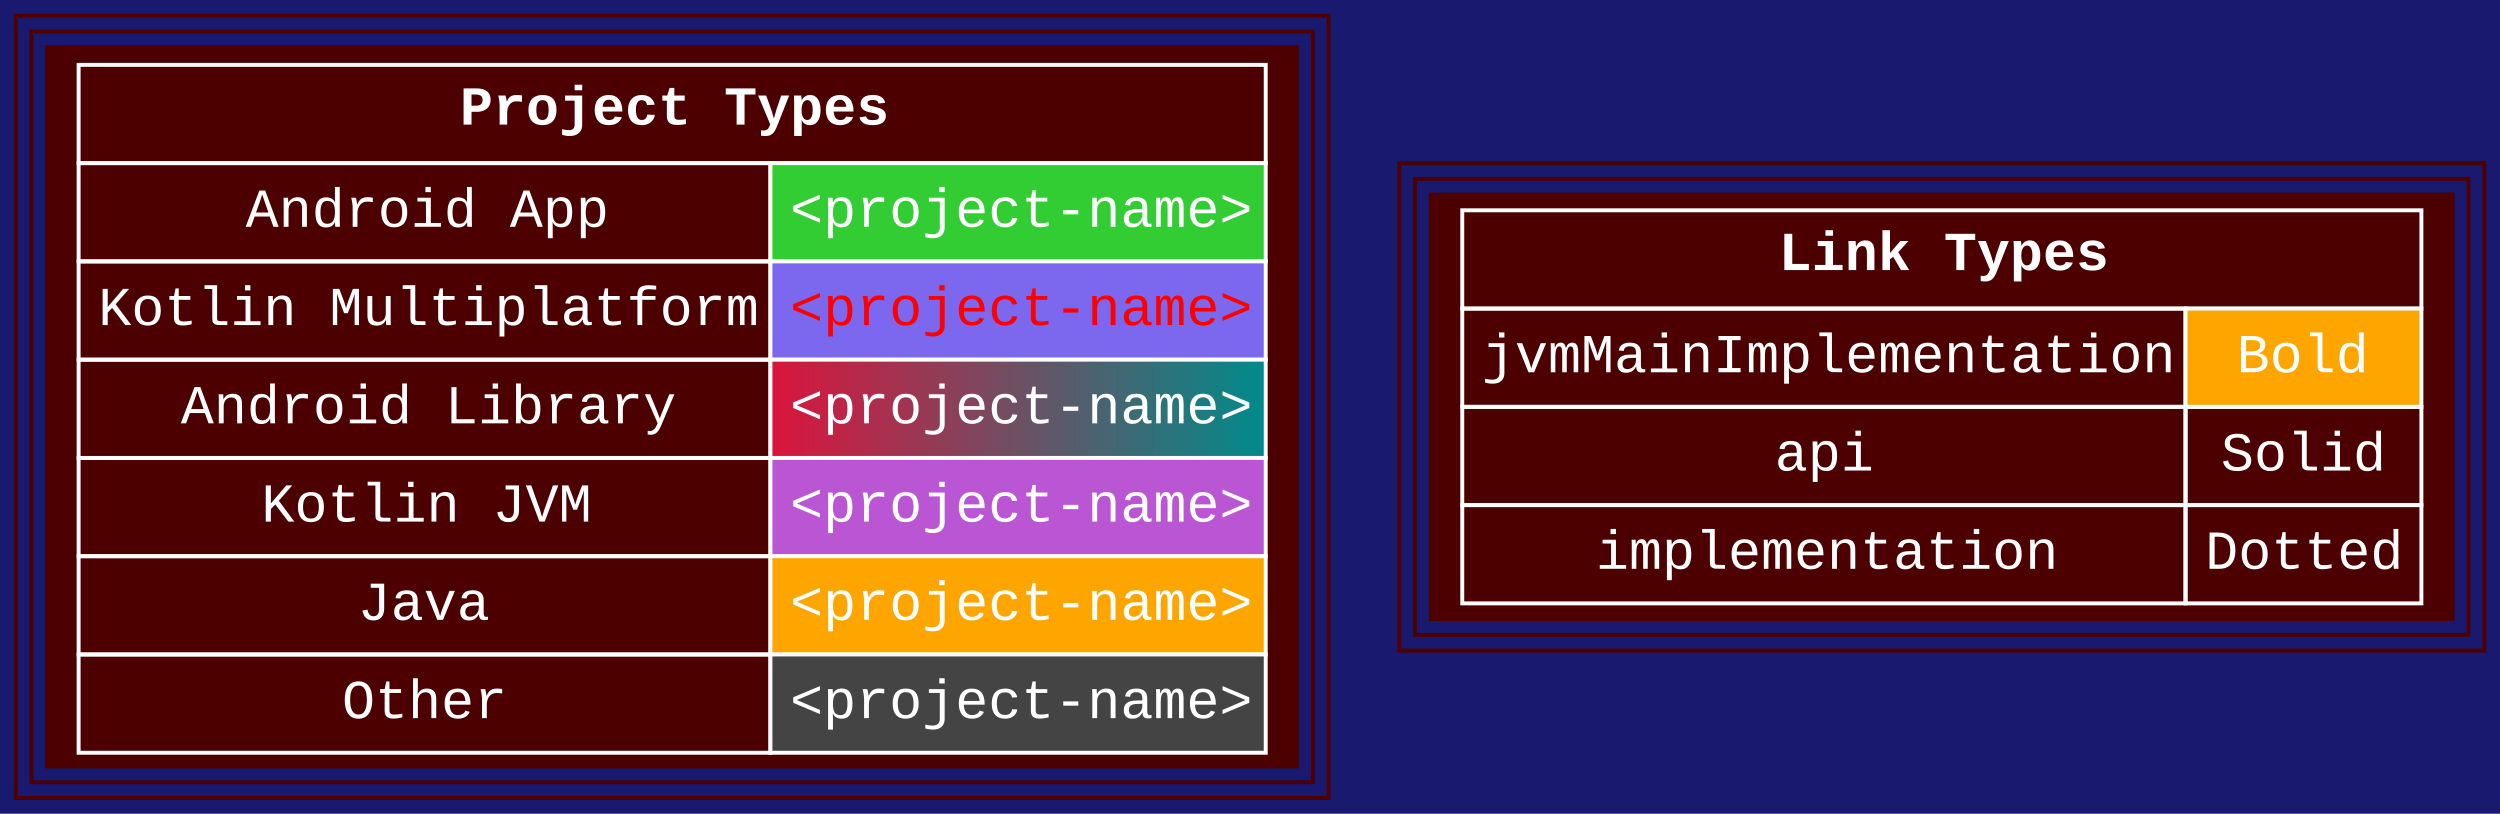
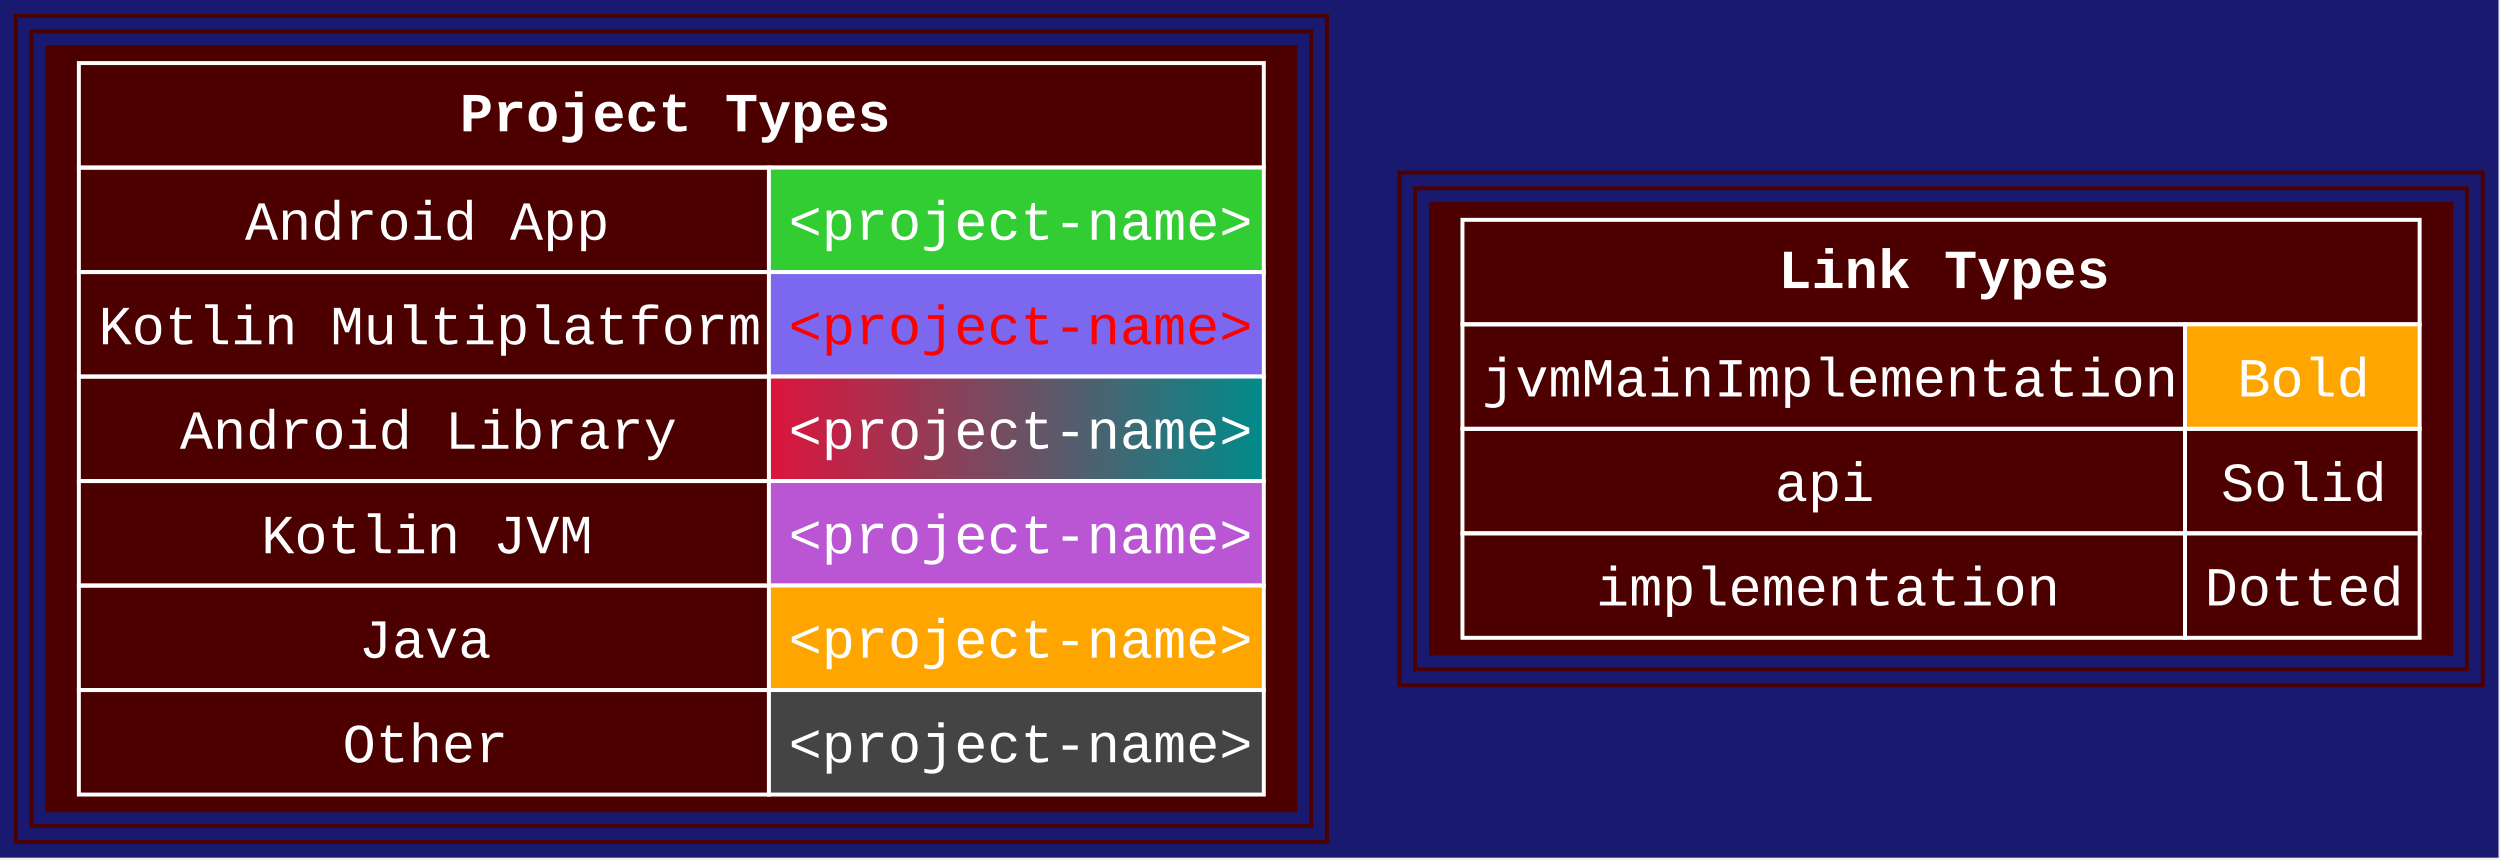
- <svg xmlns="http://www.w3.org/2000/svg" width="636pt" height="207pt" viewBox="0.00 0.00 636.00 207.00">
-   <g id="graph0" class="graph" transform="scale(1 1) rotate(0) translate(4 203)">
-     <polygon fill="MidnightBlue" stroke="transparent" points="-4,4 -4,-203 632,-203 632,4 -4,4" />
+ <svg xmlns="http://www.w3.org/2000/svg" width="634pt" height="218pt" viewBox="0.00 0.00 634.00 218.00">
+   <g id="graph0" class="graph" transform="scale(1 1) rotate(0) translate(4 213.5)">
+     <polygon fill="MidnightBlue" stroke="none" points="-4,4 -4,-213.5 629.62,-213.5 629.62,4 -4,4" />
    <g id="node1" class="node">
-       <polygon fill="#4c0000" stroke="#4c0000" points="326,-191 8,-191 8,-8 326,-8 326,-191" />
-       <polygon fill="none" stroke="#4c0000" points="330,-195 4,-195 4,-4 330,-4 330,-195" />
-       <polygon fill="none" stroke="#4c0000" points="334,-199 0,-199 0,0 334,0 334,-199" />
-       <polygon fill="none" stroke="white" points="16,-161.5 16,-186.5 318,-186.5 318,-161.5 16,-161.5" />
-       <text text-anchor="start" x="113" y="-171.3" font-family="Courier New" font-weight="bold" font-size="14.00" fill="white">Project Types</text>
-       <polygon fill="none" stroke="white" points="16,-136.5 16,-161.5 192,-161.5 192,-136.5 16,-136.5" />
-       <text text-anchor="start" x="58.5" y="-145.3" font-family="Courier New" font-size="14.00" fill="white">Android App</text>
-       <polygon fill="limegreen" stroke="transparent" points="192,-136.5 192,-161.5 318,-161.5 318,-136.5 192,-136.5" />
-       <polygon fill="none" stroke="white" points="192,-136.5 192,-161.5 318,-161.5 318,-136.5 192,-136.5" />
-       <text text-anchor="start" x="197" y="-145.3" font-family="Courier New" font-size="14.00" fill="white">&lt;project-name&gt;</text>
-       <polygon fill="none" stroke="white" points="16,-111.5 16,-136.5 192,-136.5 192,-111.5 16,-111.5" />
-       <text text-anchor="start" x="21" y="-120.3" font-family="Courier New" font-size="14.00" fill="white">Kotlin Multiplatform</text>
-       <polygon fill="mediumslateblue" stroke="transparent" points="192,-111.5 192,-136.5 318,-136.5 318,-111.5 192,-111.5" />
-       <polygon fill="none" stroke="white" points="192,-111.5 192,-136.5 318,-136.5 318,-111.5 192,-111.5" />
-       <text text-anchor="start" x="197" y="-120.3" font-family="Courier New" font-size="14.00" fill="red">&lt;project-name&gt;</text>
-       <polygon fill="none" stroke="white" points="16,-86.5 16,-111.5 192,-111.5 192,-86.5 16,-86.5" />
-       <text text-anchor="start" x="42" y="-95.3" font-family="Courier New" font-size="14.00" fill="white">Android Library</text>
+       <polygon fill="#4c0000" stroke="#4c0000" points="324.5,-201.5 8,-201.5 8,-8 324.5,-8 324.5,-201.5" />
+       <polygon fill="none" stroke="#4c0000" points="328.5,-205.5 4,-205.5 4,-4 328.5,-4 328.5,-205.5" />
+       <polygon fill="none" stroke="#4c0000" points="332.5,-209.5 0,-209.5 0,0 332.5,0 332.5,-209.5" />
+       <polygon fill="none" stroke="white" points="16,-171 16,-197.5 316.5,-197.5 316.5,-171 16,-171" />
+       <text xml:space="preserve" text-anchor="start" x="112.62" y="-180.2" font-family="Courier New" font-weight="bold" font-size="14.00" fill="white">Project Types</text>
+       <polygon fill="none" stroke="white" points="16,-144.5 16,-171 191,-171 191,-144.5 16,-144.5" />
+       <text xml:space="preserve" text-anchor="start" x="58.12" y="-152.7" font-family="Courier New" font-size="14.00" fill="white">Android App</text>
+       <polygon fill="limegreen" stroke="none" points="191,-144.5 191,-171 316.5,-171 316.5,-144.5 191,-144.5" />
+       <polygon fill="none" stroke="white" points="191,-144.5 191,-171 316.5,-171 316.5,-144.5 191,-144.5" />
+       <text xml:space="preserve" text-anchor="start" x="196" y="-152.7" font-family="Courier New" font-size="14.00" fill="white">&lt;project-name&gt;</text>
+       <polygon fill="none" stroke="white" points="16,-118 16,-144.5 191,-144.5 191,-118 16,-118" />
+       <text xml:space="preserve" text-anchor="start" x="21" y="-126.2" font-family="Courier New" font-size="14.00" fill="white">Kotlin Multiplatform</text>
+       <polygon fill="mediumslateblue" stroke="none" points="191,-118 191,-144.5 316.5,-144.5 316.5,-118 191,-118" />
+       <polygon fill="none" stroke="white" points="191,-118 191,-144.5 316.5,-144.5 316.5,-118 191,-118" />
+       <text xml:space="preserve" text-anchor="start" x="196" y="-126.2" font-family="Courier New" font-size="14.00" fill="red">&lt;project-name&gt;</text>
+       <polygon fill="none" stroke="white" points="16,-91.5 16,-118 191,-118 191,-91.5 16,-91.5" />
+       <text xml:space="preserve" text-anchor="start" x="41.62" y="-99.7" font-family="Courier New" font-size="14.00" fill="white">Android Library</text>
      <defs>
-         <linearGradient id="l_0" gradientUnits="userSpaceOnUse" x1="192" y1="-99" x2="318" y2="-99">
+         <linearGradient id="l_0" gradientUnits="userSpaceOnUse" x1="191" y1="-104.75" x2="316.5" y2="-104.75">
          <stop offset="0" style="stop-color:crimson;stop-opacity:1.;" />
          <stop offset="1" style="stop-color:#008b8b;stop-opacity:1.;" />
        </linearGradient>
      </defs>
-       <polygon fill="url(#l_0)" stroke="transparent" points="192,-86.5 192,-111.5 318,-111.5 318,-86.5 192,-86.5" />
-       <polygon fill="none" stroke="white" points="192,-86.5 192,-111.5 318,-111.5 318,-86.5 192,-86.5" />
-       <text text-anchor="start" x="197" y="-95.3" font-family="Courier New" font-size="14.00" fill="white">&lt;project-name&gt;</text>
-       <polygon fill="none" stroke="white" points="16,-61.5 16,-86.5 192,-86.5 192,-61.5 16,-61.5" />
-       <text text-anchor="start" x="62.5" y="-70.3" font-family="Courier New" font-size="14.00" fill="white">Kotlin JVM</text>
-       <polygon fill="mediumorchid" stroke="transparent" points="192,-61.5 192,-86.5 318,-86.5 318,-61.5 192,-61.5" />
-       <polygon fill="none" stroke="white" points="192,-61.5 192,-86.5 318,-86.5 318,-61.5 192,-61.5" />
-       <text text-anchor="start" x="197" y="-70.3" font-family="Courier New" font-size="14.00" fill="white">&lt;project-name&gt;</text>
-       <polygon fill="none" stroke="white" points="16,-36.5 16,-61.5 192,-61.5 192,-36.5 16,-36.5" />
-       <text text-anchor="start" x="87" y="-45.3" font-family="Courier New" font-size="14.00" fill="white">Java</text>
-       <polygon fill="orange" stroke="transparent" points="192,-36.5 192,-61.5 318,-61.5 318,-36.5 192,-36.5" />
-       <polygon fill="none" stroke="white" points="192,-36.5 192,-61.5 318,-61.5 318,-36.5 192,-36.5" />
-       <text text-anchor="start" x="197" y="-45.3" font-family="Courier New" font-size="14.00" fill="white">&lt;project-name&gt;</text>
-       <polygon fill="none" stroke="white" points="16,-11.5 16,-36.5 192,-36.5 192,-11.5 16,-11.5" />
-       <text text-anchor="start" x="83" y="-20.3" font-family="Courier New" font-size="14.00" fill="white">Other</text>
-       <polygon fill="#444444" stroke="transparent" points="192,-11.5 192,-36.5 318,-36.5 318,-11.5 192,-11.5" />
-       <polygon fill="none" stroke="white" points="192,-11.5 192,-36.5 318,-36.5 318,-11.5 192,-11.5" />
-       <text text-anchor="start" x="197" y="-20.3" font-family="Courier New" font-size="14.00" fill="white">&lt;project-name&gt;</text>
+       <polygon fill="url(#l_0)" stroke="none" points="191,-91.5 191,-118 316.5,-118 316.5,-91.5 191,-91.5" />
+       <polygon fill="none" stroke="white" points="191,-91.5 191,-118 316.5,-118 316.5,-91.5 191,-91.5" />
+       <text xml:space="preserve" text-anchor="start" x="196" y="-99.7" font-family="Courier New" font-size="14.00" fill="white">&lt;project-name&gt;</text>
+       <polygon fill="none" stroke="white" points="16,-65 16,-91.5 191,-91.5 191,-65 16,-65" />
+       <text xml:space="preserve" text-anchor="start" x="62.25" y="-73.2" font-family="Courier New" font-size="14.00" fill="white">Kotlin JVM</text>
+       <polygon fill="mediumorchid" stroke="none" points="191,-65 191,-91.5 316.5,-91.5 316.5,-65 191,-65" />
+       <polygon fill="none" stroke="white" points="191,-65 191,-91.5 316.5,-91.5 316.5,-65 191,-65" />
+       <text xml:space="preserve" text-anchor="start" x="196" y="-73.2" font-family="Courier New" font-size="14.00" fill="white">&lt;project-name&gt;</text>
+       <polygon fill="none" stroke="white" points="16,-38.5 16,-65 191,-65 191,-38.5 16,-38.5" />
+       <text xml:space="preserve" text-anchor="start" x="87" y="-46.7" font-family="Courier New" font-size="14.00" fill="white">Java</text>
+       <polygon fill="orange" stroke="none" points="191,-38.5 191,-65 316.5,-65 316.5,-38.5 191,-38.5" />
+       <polygon fill="none" stroke="white" points="191,-38.5 191,-65 316.5,-65 316.5,-38.5 191,-38.5" />
+       <text xml:space="preserve" text-anchor="start" x="196" y="-46.7" font-family="Courier New" font-size="14.00" fill="white">&lt;project-name&gt;</text>
+       <polygon fill="none" stroke="white" points="16,-12 16,-38.5 191,-38.5 191,-12 16,-12" />
+       <text xml:space="preserve" text-anchor="start" x="82.88" y="-20.2" font-family="Courier New" font-size="14.00" fill="white">Other</text>
+       <polygon fill="#444444" stroke="none" points="191,-12 191,-38.5 316.5,-38.5 316.5,-12 191,-12" />
+       <polygon fill="none" stroke="white" points="191,-12 191,-38.5 316.5,-38.5 316.5,-12 191,-12" />
+       <text xml:space="preserve" text-anchor="start" x="196" y="-20.2" font-family="Courier New" font-size="14.00" fill="white">&lt;project-name&gt;</text>
    </g>
    <g id="node2" class="node">
-       <polygon fill="#4c0000" stroke="#4c0000" points="620,-153.5 360,-153.5 360,-45.5 620,-45.5 620,-153.5" />
-       <polygon fill="none" stroke="#4c0000" points="624,-157.5 356,-157.5 356,-41.5 624,-41.5 624,-157.5" />
-       <polygon fill="none" stroke="#4c0000" points="628,-161.5 352,-161.5 352,-37.5 628,-37.5 628,-161.5" />
-       <polygon fill="none" stroke="white" points="368,-124.5 368,-149.5 612,-149.5 612,-124.5 368,-124.5" />
-       <text text-anchor="start" x="448.5" y="-134.3" font-family="Courier New" font-weight="bold" font-size="14.00" fill="white">Link Types</text>
-       <polygon fill="none" stroke="white" points="368,-99.5 368,-124.5 552,-124.5 552,-99.5 368,-99.5" />
-       <text text-anchor="start" x="373" y="-108.3" font-family="Courier New" font-size="14.00" fill="white">jvmMainImplementation</text>
-       <polygon fill="orange" stroke="transparent" points="552,-99.5 552,-124.5 612,-124.5 612,-99.5 552,-99.5" />
-       <polygon fill="none" stroke="white" points="552,-99.5 552,-124.5 612,-124.5 612,-99.5 552,-99.5" />
-       <text text-anchor="start" x="565" y="-108.3" font-family="Courier New" font-size="14.00" fill="white">Bold</text>
-       <polygon fill="none" stroke="white" points="368,-74.5 368,-99.5 552,-99.5 552,-74.5 368,-74.5" />
-       <text text-anchor="start" x="447.5" y="-83.3" font-family="Courier New" font-size="14.00" fill="white">api</text>
-       <polygon fill="none" stroke="white" points="552,-74.5 552,-99.5 612,-99.5 612,-74.5 552,-74.5" />
-       <text text-anchor="start" x="561" y="-83.3" font-family="Courier New" font-size="14.00" fill="white">Solid</text>
-       <polygon fill="none" stroke="white" points="368,-49.5 368,-74.5 552,-74.5 552,-49.5 368,-49.5" />
-       <text text-anchor="start" x="402" y="-58.3" font-family="Courier New" font-size="14.00" fill="white">implementation</text>
-       <polygon fill="none" stroke="white" points="552,-49.5 552,-74.5 612,-74.5 612,-49.5 552,-49.5" />
-       <text text-anchor="start" x="557" y="-58.3" font-family="Courier New" font-size="14.00" fill="white">Dotted</text>
+       <polygon fill="#4c0000" stroke="#4c0000" points="617.62,-161.75 358.88,-161.75 358.88,-47.75 617.62,-47.75 617.62,-161.75" />
+       <polygon fill="none" stroke="#4c0000" points="621.62,-165.75 354.88,-165.75 354.88,-43.75 621.62,-43.75 621.62,-165.75" />
+       <polygon fill="none" stroke="#4c0000" points="625.62,-169.75 350.88,-169.75 350.88,-39.75 625.62,-39.75 625.62,-169.75" />
+       <polygon fill="none" stroke="white" points="366.88,-131.25 366.88,-157.75 609.62,-157.75 609.62,-131.25 366.88,-131.25" />
+       <text xml:space="preserve" text-anchor="start" x="447" y="-140.45" font-family="Courier New" font-weight="bold" font-size="14.00" fill="white">Link Types</text>
+       <polygon fill="none" stroke="white" points="366.88,-104.75 366.88,-131.25 550.12,-131.25 550.12,-104.75 366.88,-104.75" />
+       <text xml:space="preserve" text-anchor="start" x="371.88" y="-112.95" font-family="Courier New" font-size="14.00" fill="white">jvmMainImplementation</text>
+       <polygon fill="orange" stroke="none" points="550.12,-104.75 550.12,-131.25 609.62,-131.25 609.62,-104.75 550.12,-104.75" />
+       <polygon fill="none" stroke="white" points="550.12,-104.75 550.12,-131.25 609.62,-131.25 609.62,-104.75 550.12,-104.75" />
+       <text xml:space="preserve" text-anchor="start" x="563.38" y="-112.95" font-family="Courier New" font-size="14.00" fill="white">Bold</text>
+       <polygon fill="none" stroke="white" points="366.88,-78.25 366.88,-104.75 550.12,-104.75 550.12,-78.25 366.88,-78.25" />
+       <text xml:space="preserve" text-anchor="start" x="446.12" y="-86.45" font-family="Courier New" font-size="14.00" fill="white">api</text>
+       <polygon fill="none" stroke="white" points="550.12,-78.25 550.12,-104.75 609.62,-104.75 609.62,-78.25 550.12,-78.25" />
+       <text xml:space="preserve" text-anchor="start" x="559.25" y="-86.45" font-family="Courier New" font-size="14.00" fill="white">Solid</text>
+       <polygon fill="none" stroke="white" points="366.88,-51.75 366.88,-78.25 550.12,-78.25 550.12,-51.75 366.88,-51.75" />
+       <text xml:space="preserve" text-anchor="start" x="400.75" y="-59.95" font-family="Courier New" font-size="14.00" fill="white">implementation</text>
+       <polygon fill="none" stroke="white" points="550.12,-51.75 550.12,-78.25 609.62,-78.25 609.62,-51.75 550.12,-51.75" />
+       <text xml:space="preserve" text-anchor="start" x="555.12" y="-59.95" font-family="Courier New" font-size="14.00" fill="white">Dotted</text>
    </g>
  </g>
</svg>
